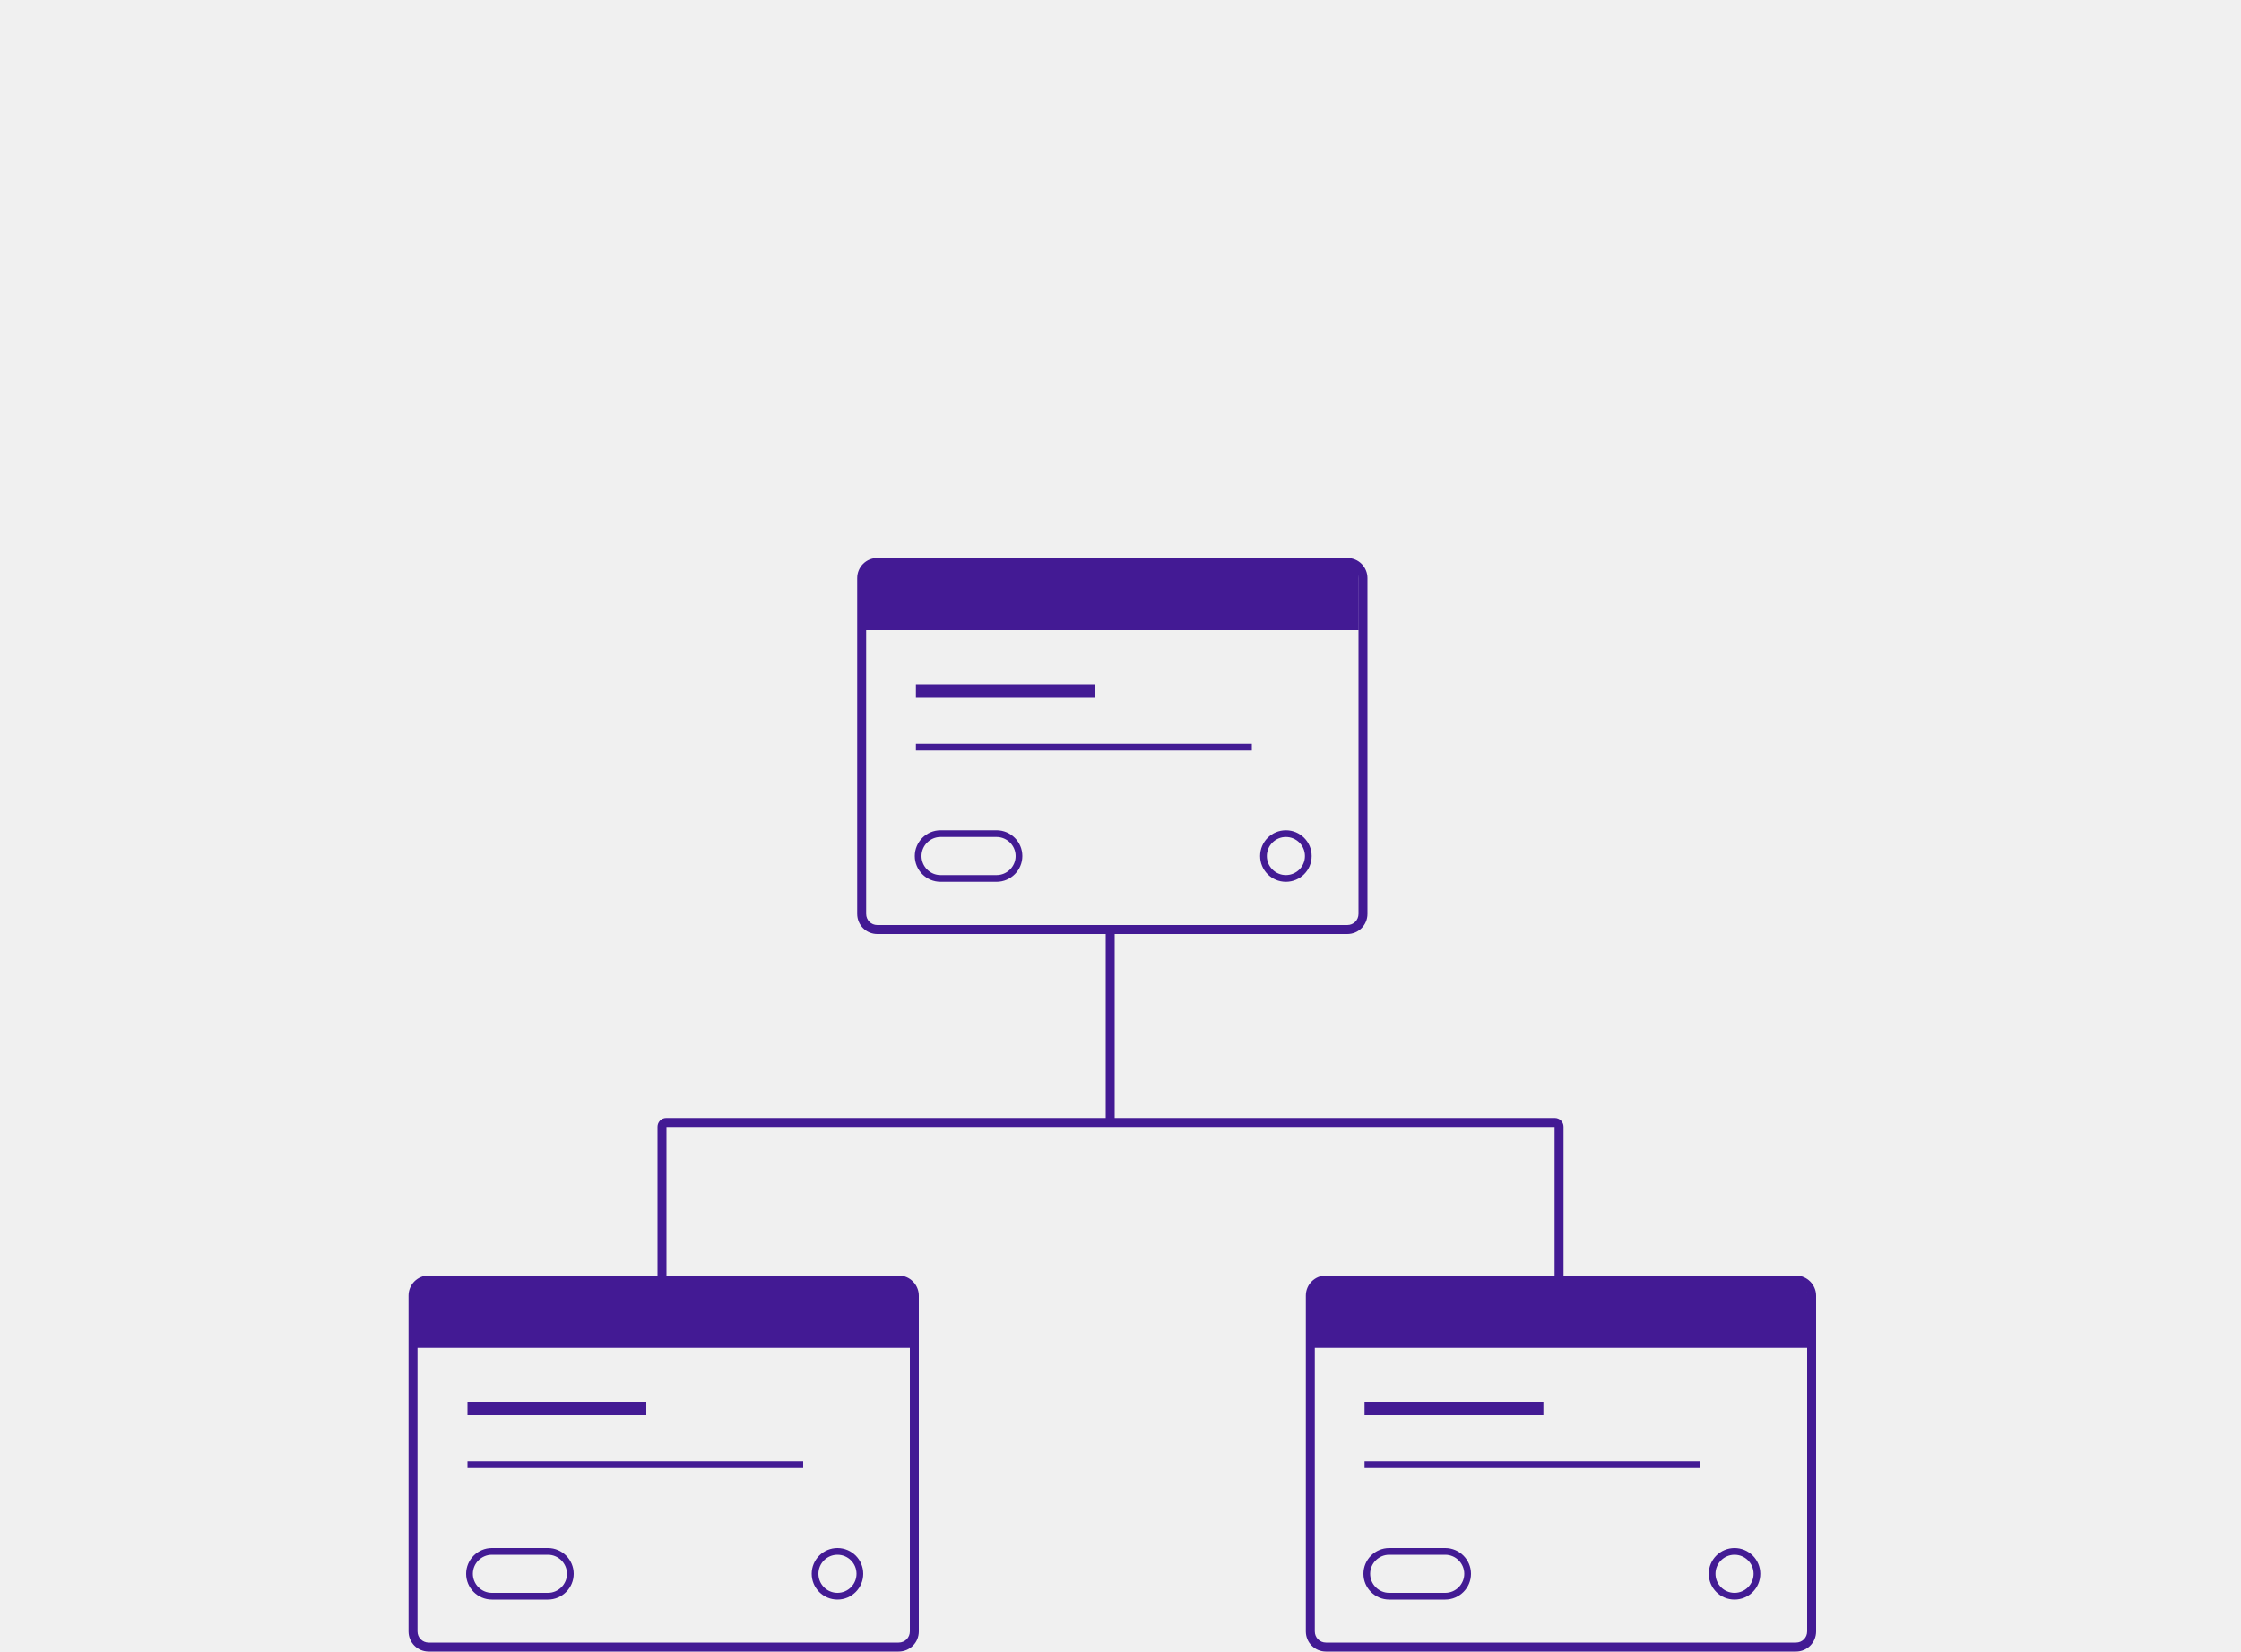
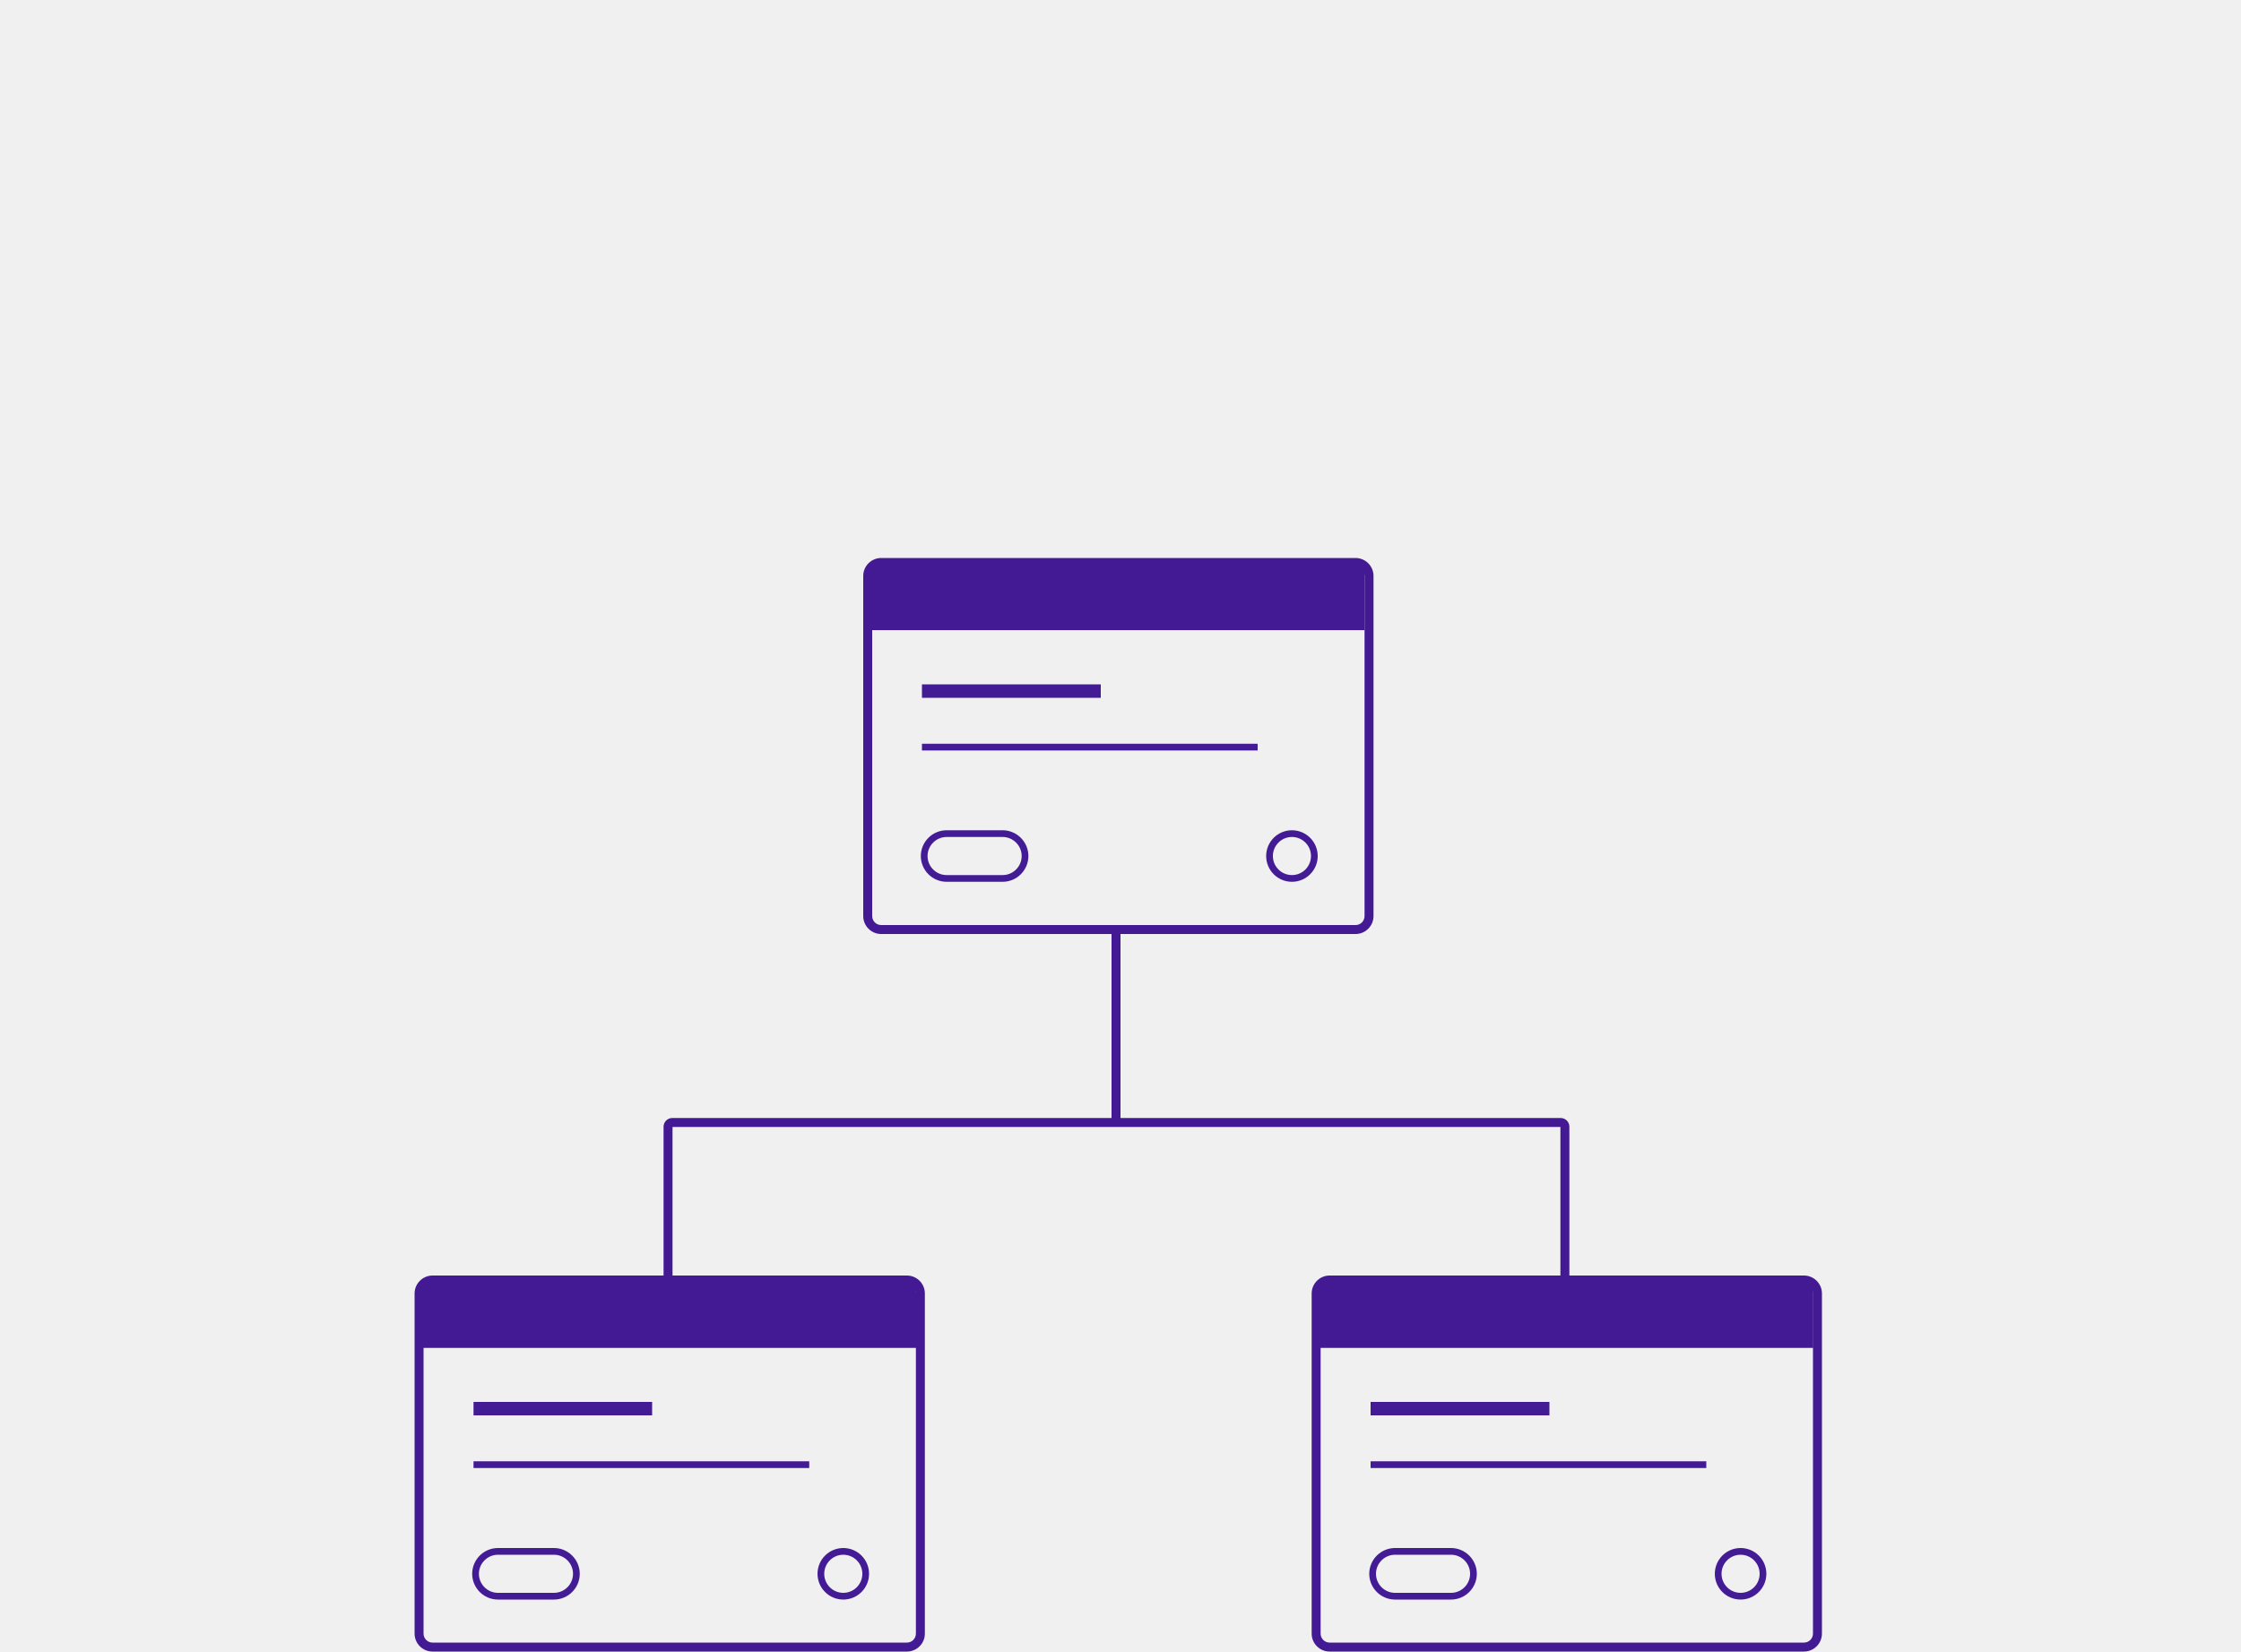
<svg xmlns="http://www.w3.org/2000/svg" version="1.1" id="Layer_1" x="0px" y="0px" viewBox="0 0 1000 737" enable-background="new 0 0 1000 737" xml:space="preserve">
  <g>
    <rect x="-758" y="253" fill="none" stroke="#431A94" stroke-width="5" stroke-linejoin="round" stroke-miterlimit="10" width="600" height="480" />
    <line fill="none" stroke="#431A94" stroke-width="5" stroke-miterlimit="10" x1="-758" y1="305" x2="-158" y2="305" />
    <circle fill="none" stroke="#431A94" stroke-width="3" stroke-linejoin="round" stroke-miterlimit="10" cx="-714.3" cy="277.8" r="5" />
    <circle fill="none" stroke="#431A94" stroke-width="3" stroke-linejoin="round" stroke-miterlimit="10" cx="-684.3" cy="277.8" r="5" />
    <circle fill="none" stroke="#431A94" stroke-width="3" stroke-linejoin="round" stroke-miterlimit="10" cx="-654.2" cy="277.8" r="5" />
    <line fill="none" stroke="#431A94" stroke-width="5" stroke-miterlimit="10" x1="-592.8" y1="355" x2="-543.3" y2="355" />
    <line fill="none" stroke="#431A94" stroke-width="5" stroke-miterlimit="10" x1="-592.8" y1="385.1" x2="-463.2" y2="385.1" />
    <line fill="none" stroke="#431A94" stroke-width="5" stroke-miterlimit="10" x1="-592.8" y1="415.1" x2="-493.2" y2="415.1" />
    <line fill="none" stroke="#431A94" stroke-width="5" stroke-miterlimit="10" x1="-723" y1="385.1" x2="-693.4" y2="385.1" />
    <line fill="none" stroke="#431A94" stroke-width="5" stroke-miterlimit="10" x1="-723" y1="415.1" x2="-703.4" y2="415.1" />
    <line fill="none" stroke="#431A94" stroke-width="5" stroke-miterlimit="10" x1="-723" y1="355" x2="-683.4" y2="355" />
    <line fill="none" stroke="#431A94" stroke-width="5" stroke-miterlimit="10" x1="-592.8" y1="475.1" x2="-523.3" y2="475.1" />
    <line fill="none" stroke="#431A94" stroke-width="5" stroke-miterlimit="10" x1="-592.8" y1="505.2" x2="-493.2" y2="505.2" />
    <line fill="none" stroke="#431A94" stroke-width="5" stroke-miterlimit="10" x1="-592.8" y1="565.2" x2="-523.3" y2="565.2" />
    <line fill="none" stroke="#431A94" stroke-width="5" stroke-miterlimit="10" x1="-592.8" y1="595.2" x2="-503.3" y2="595.2" />
    <line fill="none" stroke="#431A94" stroke-width="5" stroke-miterlimit="10" x1="-592.8" y1="625.3" x2="-543.3" y2="625.3" />
    <line fill="none" stroke="#431A94" stroke-width="5" stroke-miterlimit="10" x1="-592.8" y1="535.2" x2="-523.3" y2="535.2" />
    <line fill="none" stroke="#431A94" stroke-width="5" stroke-miterlimit="10" x1="-654.3" y1="304.8" x2="-654.3" y2="731" />
  </g>
  <g>
    <circle fill="none" stroke="#431A94" stroke-width="6" stroke-miterlimit="10" cx="1517" cy="501" r="230" />
    <circle fill="none" stroke="#431A94" stroke-width="6" stroke-miterlimit="10" cx="1517" cy="512.5" r="16.1" />
    <line fill="none" stroke="#431A94" stroke-width="6" stroke-linecap="round" stroke-miterlimit="10" x1="1487.9" y1="541.2" x2="1501.5" y2="527.4" />
    <line fill="none" stroke="#431A94" stroke-width="6" stroke-linecap="round" stroke-miterlimit="10" x1="1529.1" y1="499.8" x2="1645.1" y2="383.2" />
    <path fill="none" stroke="#431A94" stroke-width="6" stroke-miterlimit="10" d="M1503.2,268.7v-32.1c0-7.6,6.2-13.8,13.8-13.8l0,0   c7.6,0,13.8,6.2,13.8,13.8v32.1" />
    <path fill="none" stroke="#431A94" stroke-width="6" stroke-miterlimit="10" d="M1502.5,239.2c-19.9-6.2-34.3-24.7-34.3-46.7   c0-27,21.9-48.9,48.9-48.9s48.9,21.9,48.9,48.9c0,21.8-14.3,40.3-34,46.6" />
    <path fill="none" stroke="#431A94" stroke-width="6" stroke-linecap="round" stroke-linejoin="round" stroke-miterlimit="10" d="   M1668.6,327.3l11.8-11.6c2.4-2.4,6.3-2.3,8.7,0.1l21.5,21.8c2.4,2.4,2.3,6.3-0.1,8.7l-11.8,11.6" />
  </g>
  <line fill="none" stroke="#431A94" stroke-width="5" stroke-linecap="round" stroke-linejoin="round" stroke-miterlimit="10" x1="247.8" y1="1606.9" x2="747.8" y2="1606.9" />
  <polyline fill="none" stroke="#431A94" stroke-width="5" stroke-linecap="round" stroke-linejoin="round" stroke-miterlimit="10" points="  617.8,1366.7 617.8,1217.6 377.9,1217.6 377.9,1366.7 " />
  <polyline fill="none" stroke="#431A94" stroke-width="5" stroke-linecap="round" stroke-linejoin="round" stroke-miterlimit="10" points="  575.5,1215.9 575.5,1195.1 420.2,1195.1 420.2,1215.9 " />
  <polyline fill="none" stroke="#431A94" stroke-width="5" stroke-linecap="round" stroke-linejoin="round" stroke-miterlimit="10" points="  549.6,1193.4 549.6,1173.1 446.1,1173.1 446.1,1193.4 " />
  <polyline fill="none" stroke="#431A94" stroke-width="5" stroke-linejoin="round" stroke-miterlimit="10" points="529.5,1607   529.5,1285.7 466.2,1285.7 466.2,1607 " />
  <line fill="none" stroke="#431A94" stroke-width="5" stroke-linejoin="round" stroke-miterlimit="10" x1="487.7" y1="1285.7" x2="487.7" y2="1607" />
  <line fill="none" stroke="#431A94" stroke-width="5" stroke-linejoin="round" stroke-miterlimit="10" x1="508" y1="1285.7" x2="508" y2="1607" />
  <polyline fill="none" stroke="#431A94" stroke-width="5" stroke-linejoin="round" stroke-miterlimit="10" points="596.2,1367.3   596.2,1285.8 553.2,1285.8 553.2,1367.3 " />
  <line fill="none" stroke="#431A94" stroke-width="5" stroke-linecap="round" stroke-linejoin="round" stroke-miterlimit="10" x1="574.7" y1="1285.8" x2="574.7" y2="1368.3" />
  <line fill="none" stroke="#431A94" stroke-width="5" stroke-linecap="round" stroke-linejoin="round" stroke-miterlimit="10" x1="497.8" y1="908" x2="497.8" y2="1007" />
  <line fill="none" stroke="#431A94" stroke-width="5" stroke-linecap="round" stroke-linejoin="round" stroke-miterlimit="10" x1="466.2" y1="1171.4" x2="466.2" y2="1143" />
  <line fill="none" stroke="#431A94" stroke-width="5" stroke-linecap="round" stroke-linejoin="round" stroke-miterlimit="10" x1="529.9" y1="1171.4" x2="529.9" y2="1143" />
  <line fill="none" stroke="#431A94" stroke-width="5" stroke-linecap="round" stroke-linejoin="round" stroke-miterlimit="10" x1="466.2" y1="1143" x2="472.2" y2="1137.1" />
  <line fill="none" stroke="#431A94" stroke-width="5" stroke-linecap="round" stroke-linejoin="round" stroke-miterlimit="10" x1="529.9" y1="1143" x2="523.9" y2="1137.1" />
  <line fill="none" stroke="#431A94" stroke-width="5" stroke-linecap="round" stroke-linejoin="round" stroke-miterlimit="10" x1="472.2" y1="1136.7" x2="472.2" y2="1106.9" />
  <line fill="none" stroke="#431A94" stroke-width="5" stroke-linecap="round" stroke-linejoin="round" stroke-miterlimit="10" x1="523.9" y1="1136.7" x2="523.9" y2="1106.9" />
  <line fill="none" stroke="#431A94" stroke-width="5" stroke-linecap="round" stroke-linejoin="round" stroke-miterlimit="10" x1="472.2" y1="1106.9" x2="481.2" y2="1098" />
  <line fill="none" stroke="#431A94" stroke-width="5" stroke-linecap="round" stroke-linejoin="round" stroke-miterlimit="10" x1="523.9" y1="1106.9" x2="514.9" y2="1098" />
  <line fill="none" stroke="#431A94" stroke-width="5" stroke-linecap="round" stroke-linejoin="round" stroke-miterlimit="10" x1="481.2" y1="1097.6" x2="481.2" y2="1038.8" />
  <line fill="none" stroke="#431A94" stroke-width="5" stroke-linecap="round" stroke-linejoin="round" stroke-miterlimit="10" x1="514.9" y1="1097.6" x2="514.9" y2="1038.8" />
  <line fill="none" stroke="#431A94" stroke-width="5" stroke-linecap="round" stroke-linejoin="round" stroke-miterlimit="10" x1="481.2" y1="1037.8" x2="514.9" y2="1037.8" />
  <path fill="none" stroke="#431A94" stroke-width="5" stroke-linecap="round" stroke-linejoin="round" stroke-miterlimit="10" d="  M486.6,1035.2V1025c0-6,5.3-15.3,11.3-15.3l0,0c6,0,11.3,9.3,11.3,15.3v10.1" />
  <polyline fill="none" stroke="#431A94" stroke-width="5" stroke-linejoin="round" stroke-miterlimit="10" points="650.3,1606.7   650.3,1546.1 547.4,1546.1 547.4,1606.7 " />
  <polyline fill="none" stroke="#431A94" stroke-width="5" stroke-linejoin="round" stroke-miterlimit="10" points="639.7,1544.9   639.7,1368.2 553.2,1368.2 553.2,1544.9 " />
  <line fill="none" stroke="#431A94" stroke-width="5" stroke-linecap="round" stroke-linejoin="round" stroke-miterlimit="10" x1="574.7" y1="1390.4" x2="574.7" y2="1546.1" />
  <line fill="none" stroke="#431A94" stroke-width="5" stroke-linecap="round" stroke-linejoin="round" stroke-miterlimit="10" x1="596.4" y1="1390.4" x2="596.4" y2="1546.1" />
  <line fill="none" stroke="#431A94" stroke-width="5" stroke-linecap="round" stroke-linejoin="round" stroke-miterlimit="10" x1="618.1" y1="1390.4" x2="618.1" y2="1546.1" />
  <line fill="none" stroke="#431A94" stroke-width="5" stroke-linecap="round" stroke-linejoin="round" stroke-miterlimit="10" x1="567.5" y1="1566.3" x2="567.5" y2="1606.9" />
  <line fill="none" stroke="#431A94" stroke-width="5" stroke-linecap="round" stroke-linejoin="round" stroke-miterlimit="10" x1="587.7" y1="1566.3" x2="587.7" y2="1606.9" />
  <line fill="none" stroke="#431A94" stroke-width="5" stroke-linecap="round" stroke-linejoin="round" stroke-miterlimit="10" x1="608" y1="1566.3" x2="608" y2="1606.9" />
  <line fill="none" stroke="#431A94" stroke-width="5" stroke-linecap="round" stroke-linejoin="round" stroke-miterlimit="10" x1="629.7" y1="1566.3" x2="629.7" y2="1606.9" />
  <polyline fill="none" stroke="#431A94" stroke-width="5" stroke-linejoin="round" stroke-miterlimit="10" points="398.3,1367.3   398.3,1285.8 441.4,1285.8 441.4,1367.3 " />
  <line fill="none" stroke="#431A94" stroke-width="5" stroke-linecap="round" stroke-linejoin="round" stroke-miterlimit="10" x1="419.9" y1="1285.8" x2="419.9" y2="1368.3" />
  <polyline fill="none" stroke="#431A94" stroke-width="5" stroke-linejoin="round" stroke-miterlimit="10" points="344.2,1606.7   344.2,1546.1 447.2,1546.1 447.2,1606.7 " />
  <polyline fill="none" stroke="#431A94" stroke-width="5" stroke-linejoin="round" stroke-miterlimit="10" points="354.9,1544.9   354.9,1368.2 441.4,1368.2 441.4,1544.9 " />
  <line fill="none" stroke="#431A94" stroke-width="5" stroke-linecap="round" stroke-linejoin="round" stroke-miterlimit="10" x1="419.9" y1="1390.4" x2="419.9" y2="1546.1" />
  <line fill="none" stroke="#431A94" stroke-width="5" stroke-linecap="round" stroke-linejoin="round" stroke-miterlimit="10" x1="398.2" y1="1390.4" x2="398.2" y2="1546.1" />
  <line fill="none" stroke="#431A94" stroke-width="5" stroke-linecap="round" stroke-linejoin="round" stroke-miterlimit="10" x1="376.4" y1="1390.4" x2="376.4" y2="1546.1" />
  <line fill="none" stroke="#431A94" stroke-width="5" stroke-linecap="round" stroke-linejoin="round" stroke-miterlimit="10" x1="365.3" y1="1566.3" x2="365.3" y2="1606.9" />
  <line fill="none" stroke="#431A94" stroke-width="5" stroke-linecap="round" stroke-linejoin="round" stroke-miterlimit="10" x1="385.6" y1="1566.3" x2="385.6" y2="1606.9" />
  <line fill="none" stroke="#431A94" stroke-width="5" stroke-linecap="round" stroke-linejoin="round" stroke-miterlimit="10" x1="405.8" y1="1566.3" x2="405.8" y2="1606.9" />
  <line fill="none" stroke="#431A94" stroke-width="5" stroke-linecap="round" stroke-linejoin="round" stroke-miterlimit="10" x1="427.5" y1="1566.3" x2="427.5" y2="1606.9" />
  <line fill="none" stroke="#431A94" stroke-width="5" stroke-linecap="round" stroke-linejoin="round" stroke-miterlimit="10" x1="497.8" y1="1038.1" x2="497.8" y2="1172.1" />
-   <path fill="#431A94" d="M799.8-573.7h-604V-637c0-4.8,3.9-8.8,8.8-8.8h586.5c4.8,0,8.8,3.9,8.8,8.8V-573.7z" />
-   <circle fill="#FFFFFF" stroke="#FFFFFF" stroke-width="2.667" stroke-miterlimit="10" cx="253" cy="-611" r="8" />
-   <circle fill="none" stroke="#431B94" stroke-width="4" stroke-miterlimit="10" cx="732.4" cy="-242" r="20" />
-   <line fill="none" stroke="#431B94" stroke-width="10" stroke-miterlimit="10" x1="245.9" y1="-504.9" x2="435.8" y2="-504.9" />
-   <line fill="none" stroke="#431B94" stroke-width="4" stroke-miterlimit="10" x1="245.9" y1="-423.9" x2="706" y2="-423.9" />
-   <line fill="none" stroke="#431B94" stroke-width="4" stroke-miterlimit="10" x1="245.9" y1="-373.8" x2="636" y2="-373.8" />
-   <path fill="none" stroke="#431B94" stroke-width="4" stroke-miterlimit="10" d="M327.9-222.2h-60c-11,0-20-9-20-20v0  c0-11,9-20,20-20h60c11,0,20,9,20,20v0C347.9-231.2,338.9-222.2,327.9-222.2z" />
-   <circle fill="none" stroke="#431B94" stroke-width="4" stroke-miterlimit="10" cx="667.4" cy="-242" r="20" />
-   <circle fill="#FFFFFF" stroke="#FFFFFF" stroke-width="3" stroke-miterlimit="10" cx="293" cy="-611" r="8" />
-   <circle fill="none" stroke="#FFFFFF" stroke-width="3" stroke-miterlimit="10" cx="333" cy="-611" r="8" />
-   <circle fill="none" stroke="#FFFFFF" stroke-width="3" stroke-miterlimit="10" cx="373" cy="-611" r="8" />
-   <circle fill="none" stroke="#FFFFFF" stroke-width="3" stroke-miterlimit="10" cx="413.1" cy="-611" r="8" />
+   <path fill="#431A94" d="M799.8-618.3h-604v-63.3c0-4.8,3.9-8.8,8.8-8.8h586.5c4.8,0,8.8,3.9,8.8,8.8V-618.3z" />
+   <circle fill="#FFFFFF" stroke="#FFFFFF" stroke-width="2.667" stroke-miterlimit="10" cx="253" cy="-655.5" r="8" />
+   <circle fill="none" stroke="#431B94" stroke-width="4" stroke-miterlimit="10" cx="732.4" cy="-286.6" r="20" />
+   <line fill="none" stroke="#431B94" stroke-width="10" stroke-miterlimit="10" x1="245.9" y1="-549.5" x2="435.8" y2="-549.5" />
+   <line fill="none" stroke="#431B94" stroke-width="4" stroke-miterlimit="10" x1="245.9" y1="-468.4" x2="706" y2="-468.4" />
+   <line fill="none" stroke="#431B94" stroke-width="4" stroke-miterlimit="10" x1="245.9" y1="-418.4" x2="636" y2="-418.4" />
+   <path fill="none" stroke="#431B94" stroke-width="4" stroke-miterlimit="10" d="M348-266.7h-80c-11,0-20-9-20-20v0c0-11,9-20,20-20  h80c11,0,20,9,20,20v0C368-275.7,359-266.7,348-266.7z" />
+   <circle fill="none" stroke="#431B94" stroke-width="4" stroke-miterlimit="10" cx="667.4" cy="-286.6" r="20" />
+   <circle fill="#FFFFFF" stroke="#FFFFFF" stroke-width="3" stroke-miterlimit="10" cx="293" cy="-655.5" r="8" />
+   <circle fill="none" stroke="#FFFFFF" stroke-width="3" stroke-miterlimit="10" cx="333" cy="-655.5" r="8" />
+   <circle fill="none" stroke="#FFFFFF" stroke-width="3" stroke-miterlimit="10" cx="373" cy="-655.5" r="8" />
+   <circle fill="none" stroke="#FFFFFF" stroke-width="3" stroke-miterlimit="10" cx="413.1" cy="-655.5" r="8" />
  <g>
-     <path fill="#431A94" d="M789.1-644.6c4.4,0,8,3.6,8,8v454c0,4.4-3.6,8-8,8h-584c-4.4,0-8-3.6-8-8v-454c0-4.4,3.6-8,8-8H789.1    M789.1-648.6h-584c-6.6,0-12,5.4-12,12v454c0,6.6,5.4,12,12,12h584c6.6,0,12-5.4,12-12v-454C801.1-643.2,795.7-648.6,789.1-648.6   L789.1-648.6z" />
+     <path fill="#431A94" d="M789.1-689.1c4.4,0,8,3.6,8,8v454c0,4.4-3.6,8-8,8h-584c-4.4,0-8-3.6-8-8v-454c0-4.4,3.6-8,8-8H789.1    M789.1-693.1h-584c-6.6,0-12,5.4-12,12v454c0,6.6,5.4,12,12,12h584c6.6,0,12-5.4,12-12v-454C801.1-687.7,795.7-693.1,789.1-693.1   L789.1-693.1z" />
  </g>
-   <line fill="none" stroke="#431A94" stroke-width="4" stroke-miterlimit="10" x1="495.4" y1="416.3" x2="495.4" y2="501.2" />
-   <path fill="none" stroke="#431A94" stroke-width="4" stroke-linecap="round" stroke-linejoin="round" stroke-miterlimit="10" d="  M695.7,570.7v-67.9l0,0c0-1.1-0.9-1.9-1.9-1.9H297.3c-1.1,0-1.9,0.9-1.9,1.9l0,0v67.9" />
+   <line fill="none" stroke="#431A94" stroke-width="4" stroke-miterlimit="10" x1="498" y1="416.3" x2="498" y2="501.2" />
+   <path fill="none" stroke="#431A94" stroke-width="4" stroke-linecap="round" stroke-linejoin="round" stroke-miterlimit="10" d="  M698.3,570.7v-67.9l0,0c0-1.1-0.9-1.9-1.9-1.9H300c-1.1,0-1.9,0.9-1.9,1.9l0,0v67.9" />
  <g>
    <g>
-       <path fill="#431A94" d="M601.2,253c2.8,0,5,2.2,5,5v149.8c0,2.8-2.2,5-5,5H391.5c-2.8,0-5-2.2-5-5V258c0-2.8,2.2-5,5-5H601.2     M601.2,249H391.5c-5,0-9,4-9,9v149.8c0,5,4,9,9,9h209.7c5,0,9-4,9-9V258C610.2,253,606.2,249,601.2,249L601.2,249z" />
+       <path fill="#431A94" d="M604.9,253c2.2,0,4,1.8,4,4v151.8c0,2.2-1.8,4-4,4H393.2c-2.2,0-4-1.8-4-4V257c0-2.2,1.8-4,4-4H604.9     M604.9,249H393.2c-4.4,0-8,3.6-8,8v151.8c0,4.4,3.6,8,8,8h211.7c4.4,0,8-3.6,8-8V257C612.9,252.6,609.3,249,604.9,249L604.9,249z    " />
    </g>
-     <path fill="#431A94" d="M606.3,281.2h-222v-24.7c0-3,2.4-5.3,5.3-5.3H601c3,0,5.3,2.4,5.3,5.3V281.2z" />
-     <line fill="none" stroke="#431B94" stroke-width="6" stroke-miterlimit="10" x1="408.7" y1="308.4" x2="488.5" y2="308.4" />
-     <line fill="none" stroke="#431B94" stroke-width="3" stroke-miterlimit="10" x1="408.7" y1="333.4" x2="558.6" y2="333.4" />
-     <circle fill="none" stroke="#431B94" stroke-width="3" stroke-miterlimit="10" cx="573.8" cy="382" r="10" />
-     <path fill="none" stroke="#431B94" stroke-width="3" stroke-miterlimit="10" d="M444.7,392h-25c-5.5,0-10-4.5-10-10l0,0   c0-5.5,4.5-10,10-10h25c5.5,0,10,4.5,10,10l0,0C454.7,387.5,450.2,392,444.7,392z" />
+     <path fill="#431A94" d="M609,281.2H387v-24.7c0-3,2.4-5.3,5.3-5.3h211.3c3,0,5.3,2.4,5.3,5.3V281.2z" />
+     <line fill="none" stroke="#431B94" stroke-width="6" stroke-miterlimit="10" x1="411.4" y1="308.4" x2="491.2" y2="308.4" />
+     <line fill="none" stroke="#431B94" stroke-width="3" stroke-miterlimit="10" x1="411.4" y1="333.4" x2="561.2" y2="333.4" />
+     <circle fill="none" stroke="#431B94" stroke-width="3" stroke-miterlimit="10" cx="576.5" cy="382" r="10" />
+     <path fill="none" stroke="#431B94" stroke-width="3" stroke-miterlimit="10" d="M447.4,392h-25c-5.5,0-10-4.5-10-10l0,0   c0-5.5,4.5-10,10-10h25c5.5,0,10,4.5,10,10l0,0C457.4,387.5,452.9,392,447.4,392z" />
  </g>
  <g>
    <g>
-       <path fill="#431A94" d="M401,573.2c2.8,0,5,2.2,5,5V728c0,2.8-2.2,5-5,5H191.3c-2.8,0-5-2.2-5-5V578.2c0-2.8,2.2-5,5-5H401     M401,569.2H191.3c-5,0-9,4-9,9V728c0,5,4,9,9,9H401c5,0,9-4,9-9V578.2C410,573.3,406,569.2,401,569.2L401,569.2z" />
+       <path fill="#431A94" d="M404.7,573.2c2.2,0,4,1.8,4,4V729c0,2.2-1.8,4-4,4H193c-2.2,0-4-1.8-4-4V577.2c0-2.2,1.8-4,4-4H404.7     M404.7,569.2H193c-4.4,0-8,3.6-8,8V729c0,4.4,3.6,8,8,8h211.7c4.4,0,8-3.6,8-8V577.2C412.7,572.8,409.1,569.2,404.7,569.2    L404.7,569.2z" />
    </g>
-     <path fill="#431A94" d="M406.2,601.5h-222v-24.7c0-3,2.4-5.3,5.3-5.3h211.3c3,0,5.3,2.4,5.3,5.3V601.5z" />
-     <line fill="none" stroke="#431B94" stroke-width="6" stroke-miterlimit="10" x1="208.6" y1="628.6" x2="288.4" y2="628.6" />
-     <line fill="none" stroke="#431B94" stroke-width="3" stroke-miterlimit="10" x1="208.6" y1="653.6" x2="358.4" y2="653.6" />
-     <circle fill="none" stroke="#431B94" stroke-width="3" stroke-miterlimit="10" cx="373.7" cy="702.3" r="10" />
-     <path fill="none" stroke="#431B94" stroke-width="3" stroke-miterlimit="10" d="M244.5,712.3h-25c-5.5,0-10-4.5-10-10l0,0   c0-5.5,4.5-10,10-10h25c5.5,0,10,4.5,10,10l0,0C254.5,707.8,250,712.3,244.5,712.3z" />
+     <path fill="#431A94" d="M408.9,601.5h-222v-24.7c0-3,2.4-5.3,5.3-5.3h211.3c3,0,5.3,2.4,5.3,5.3V601.5z" />
+     <line fill="none" stroke="#431B94" stroke-width="6" stroke-miterlimit="10" x1="211.3" y1="628.6" x2="291" y2="628.6" />
+     <line fill="none" stroke="#431B94" stroke-width="3" stroke-miterlimit="10" x1="211.3" y1="653.6" x2="361.1" y2="653.6" />
+     <circle fill="none" stroke="#431B94" stroke-width="3" stroke-miterlimit="10" cx="376.3" cy="702.3" r="10" />
+     <path fill="none" stroke="#431B94" stroke-width="3" stroke-miterlimit="10" d="M247.2,712.3h-25c-5.5,0-10-4.5-10-10l0,0   c0-5.5,4.5-10,10-10h25c5.5,0,10,4.5,10,10l0,0C257.2,707.8,252.7,712.3,247.2,712.3z" />
  </g>
  <g>
    <g>
-       <path fill="#431A94" d="M801.4,573.2c2.8,0,5,2.2,5,5V728c0,2.8-2.2,5-5,5H591.7c-2.8,0-5-2.2-5-5V578.2c0-2.8,2.2-5,5-5H801.4     M801.4,569.2H591.7c-5,0-9,4-9,9V728c0,5,4,9,9,9h209.7c5,0,9-4,9-9V578.2C810.4,573.3,806.3,569.2,801.4,569.2L801.4,569.2z" />
+       <path fill="#431A94" d="M805,573.2c2.2,0,4,1.8,4,4V729c0,2.2-1.8,4-4,4H593.3c-2.2,0-4-1.8-4-4V577.2c0-2.2,1.8-4,4-4H805     M805,569.2H593.3c-4.4,0-8,3.6-8,8V729c0,4.4,3.6,8,8,8H805c4.4,0,8-3.6,8-8V577.2C813,572.8,809.4,569.2,805,569.2L805,569.2z" />
    </g>
-     <path fill="#431A94" d="M806.5,601.5h-222v-24.7c0-3,2.4-5.3,5.3-5.3h211.3c3,0,5.3,2.4,5.3,5.3V601.5z" />
-     <line fill="none" stroke="#431B94" stroke-width="6" stroke-miterlimit="10" x1="608.9" y1="628.6" x2="688.7" y2="628.6" />
-     <line fill="none" stroke="#431B94" stroke-width="3" stroke-miterlimit="10" x1="608.9" y1="653.6" x2="758.7" y2="653.6" />
-     <circle fill="none" stroke="#431B94" stroke-width="3" stroke-miterlimit="10" cx="774" cy="702.3" r="10" />
-     <path fill="none" stroke="#431B94" stroke-width="3" stroke-miterlimit="10" d="M644.9,712.3h-25c-5.5,0-10-4.5-10-10l0,0   c0-5.5,4.5-10,10-10h25c5.5,0,10,4.5,10,10l0,0C654.9,707.8,650.4,712.3,644.9,712.3z" />
+     <path fill="#431A94" d="M809.2,601.5h-222v-24.7c0-3,2.4-5.3,5.3-5.3h211.3c3,0,5.3,2.4,5.3,5.3V601.5z" />
+     <line fill="none" stroke="#431B94" stroke-width="6" stroke-miterlimit="10" x1="611.6" y1="628.6" x2="691.4" y2="628.6" />
+     <line fill="none" stroke="#431B94" stroke-width="3" stroke-miterlimit="10" x1="611.6" y1="653.6" x2="761.4" y2="653.6" />
+     <circle fill="none" stroke="#431B94" stroke-width="3" stroke-miterlimit="10" cx="776.7" cy="702.3" r="10" />
+     <path fill="none" stroke="#431B94" stroke-width="3" stroke-miterlimit="10" d="M647.5,712.3h-25c-5.5,0-10-4.5-10-10l0,0   c0-5.5,4.5-10,10-10h25c5.5,0,10,4.5,10,10l0,0C657.5,707.8,653,712.3,647.5,712.3z" />
  </g>
+   <g>
+     <g>
+       <path fill="#431A94" d="M2569,572.2c2.2,0,4,1.8,4,4V728c0,2.2-1.8,4-4,4h-211.7c-2.2,0-4-1.8-4-4V576.2c0-2.2,1.8-4,4-4H2569     M2569,568.2h-211.7c-4.4,0-8,3.6-8,8V728c0,4.4,3.6,8,8,8H2569c4.4,0,8-3.6,8-8V576.2C2577,571.8,2573.4,568.2,2569,568.2    L2569,568.2z" />
+     </g>
+     <path fill="#431A94" d="M2573.1,600.5h-222v-24.7c0-3,2.4-5.3,5.3-5.3h211.3c3,0,5.3,2.4,5.3,5.3V600.5z" />
+     <line fill="none" stroke="#431B94" stroke-width="6" stroke-miterlimit="10" x1="2375.5" y1="627.6" x2="2455.3" y2="627.6" />
+     <line fill="none" stroke="#431B94" stroke-width="3" stroke-miterlimit="10" x1="2375.5" y1="652.6" x2="2525.4" y2="652.6" />
+     <circle fill="none" stroke="#431B94" stroke-width="3" stroke-miterlimit="10" cx="2540.6" cy="701.3" r="10" />
+     <path fill="none" stroke="#431B94" stroke-width="3" stroke-miterlimit="10" d="M2411.5,711.3h-25c-5.5,0-10-4.5-10-10l0,0   c0-5.5,4.5-10,10-10h25c5.5,0,10,4.5,10,10l0,0C2421.5,706.8,2417,711.3,2411.5,711.3z" />
+   </g>
+   <g>
+     <path fill="#431A94" d="M2288.8,572.2c2.2,0,4,1.8,4,4V728c0,2.2-1.8,4-4,4h-211.7c-2.2,0-4-1.8-4-4V576.2c0-2.2,1.8-4,4-4H2288.8    M2288.8,568.2h-211.7c-4.4,0-8,3.6-8,8V728c0,4.4,3.6,8,8,8h211.7c4.4,0,8-3.6,8-8V576.2C2296.8,571.8,2293.2,568.2,2288.8,568.2   L2288.8,568.2z" />
+   </g>
+   <path fill="#431A94" d="M2292.9,600.5h-222v-24.7c0-3,2.4-5.3,5.3-5.3h211.3c3,0,5.3,2.4,5.3,5.3V600.5z" />
+   <line fill="none" stroke="#431B94" stroke-width="6" stroke-miterlimit="10" x1="2095.3" y1="627.6" x2="2175.1" y2="627.6" />
+   <line fill="none" stroke="#431B94" stroke-width="3" stroke-miterlimit="10" x1="2095.3" y1="652.6" x2="2245.1" y2="652.6" />
+   <circle fill="none" stroke="#431B94" stroke-width="3" stroke-miterlimit="10" cx="2260.4" cy="701.3" r="10" />
+   <path fill="none" stroke="#431B94" stroke-width="3" stroke-miterlimit="10" d="M2131.3,711.3h-25c-5.5,0-10-4.5-10-10l0,0  c0-5.5,4.5-10,10-10h25c5.5,0,10,4.5,10,10l0,0C2141.3,706.8,2136.8,711.3,2131.3,711.3z" />
+   <line fill="none" stroke="#431B94" stroke-width="8" stroke-miterlimit="10" x1="2095.3" y1="293.3" x2="2305.2" y2="293.3" />
+   <line fill="none" stroke="#431B94" stroke-width="3" stroke-miterlimit="10" x1="2095.3" y1="346.4" x2="2550.4" y2="346.4" />
+   <g>
+     <g>
+       <path fill="#431A94" d="M2569,252c2.2,0,4,1.8,4,4v261.9c0,2.2-1.8,4-4,4h-491.9c-2.2,0-4-1.8-4-4V256c0-2.2,1.8-4,4-4H2569     M2569,248h-491.9c-4.4,0-8,3.6-8,8v261.9c0,4.4,3.6,8,8,8H2569c4.4,0,8-3.6,8-8V256C2577,251.6,2573.4,248,2569,248L2569,248z" />
+     </g>
+   </g>
+   <rect x="2095.8" y="476.4" fill="#431A94" width="70" height="25" />
+   <line fill="none" stroke="#431B94" stroke-width="3" stroke-miterlimit="10" x1="2095.3" y1="386.4" x2="2550.4" y2="386.4" />
+   <line fill="none" stroke="#431B94" stroke-width="3" stroke-miterlimit="10" x1="2095.3" y1="426.4" x2="2550.4" y2="426.4" />
</svg>
